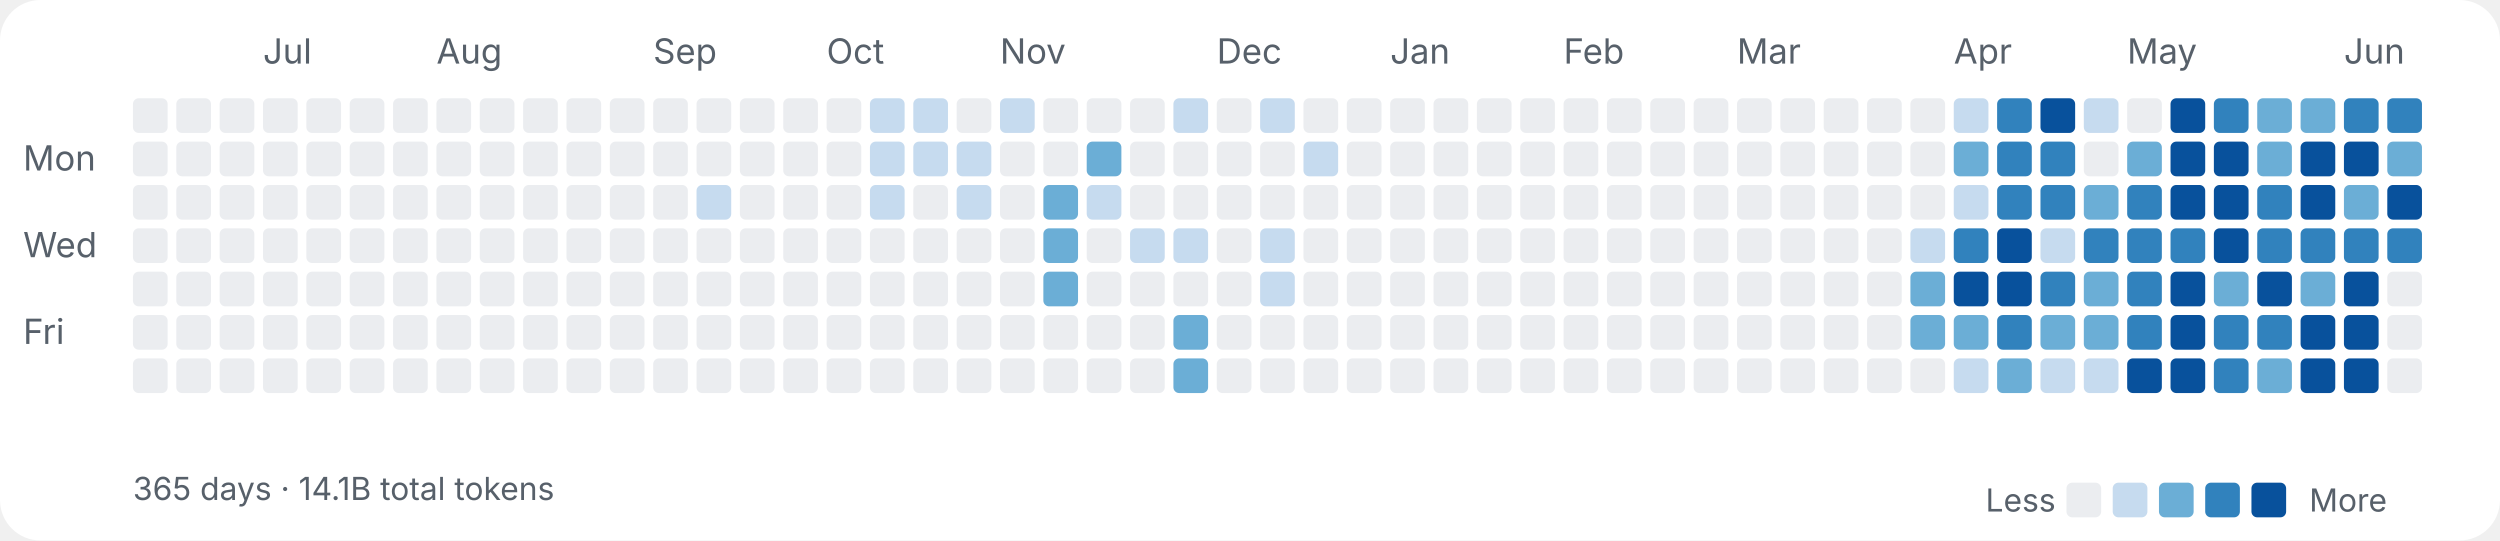
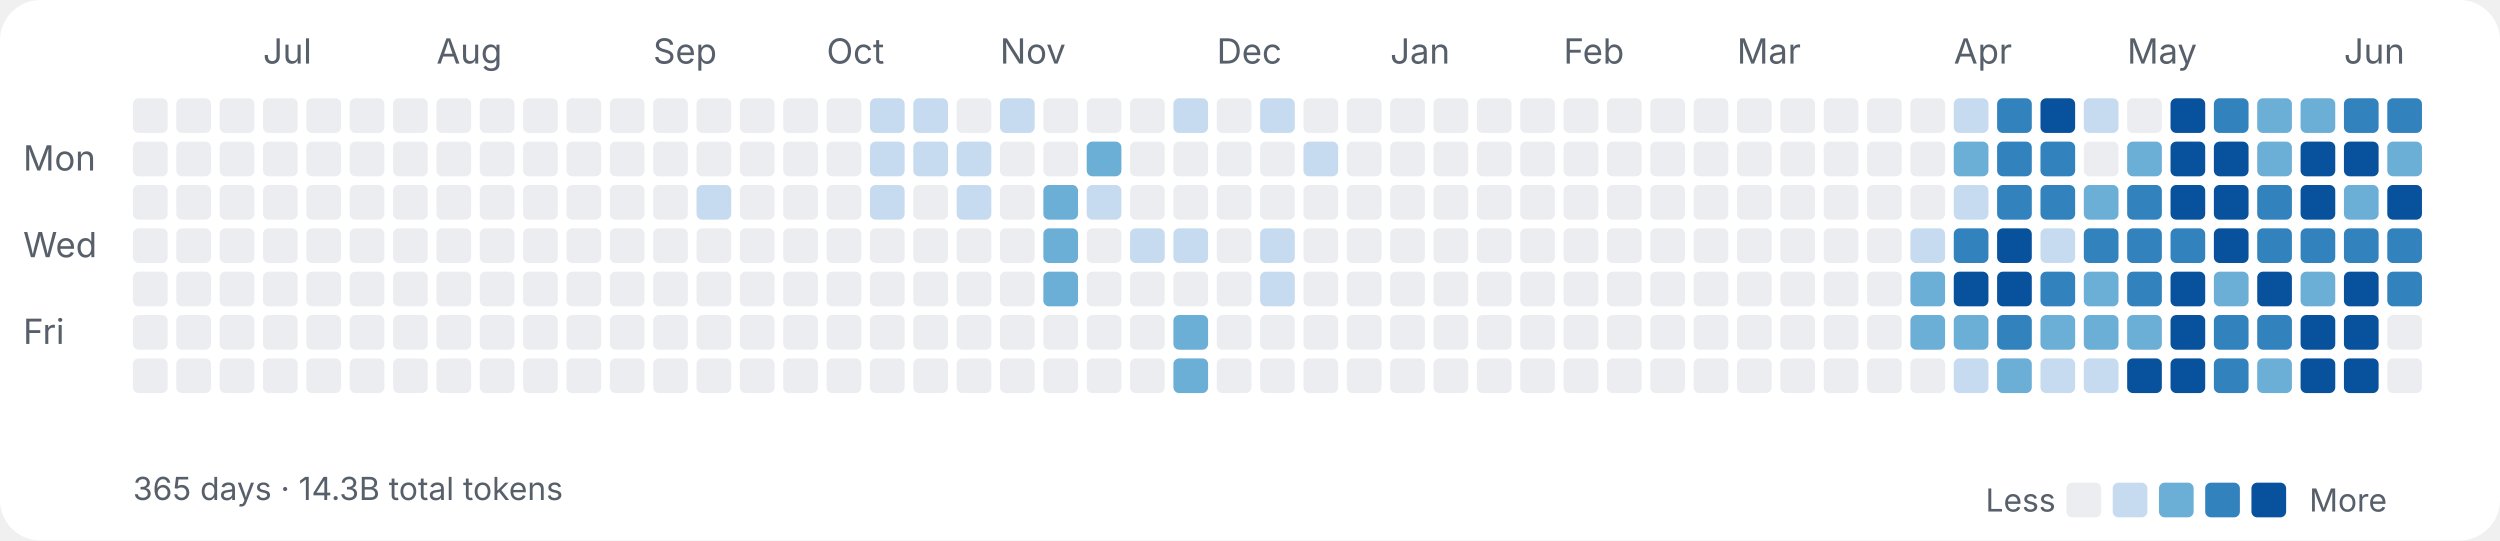
<svg xmlns="http://www.w3.org/2000/svg" width="865" height="187" viewBox="0 0 865 187" fill="none">
  <style>
.label{font:12px ui-sans-serif,system-ui,-apple-system,sans-serif;fill:#57606a}
.sub{font:11px ui-sans-serif,system-ui,-apple-system,sans-serif;fill:#57606a}
</style>
  <rect width="100%" height="100%" rx="14" fill="#ffffff" />
  <text class="label" x="8" y="59">Mon</text>
  <text class="label" x="8" y="89">Wed</text>
  <text class="label" x="8" y="119">Fri</text>
  <rect x="46" y="34" width="12" height="12" rx="2" fill="#ebedf0" />
  <rect x="46" y="49" width="12" height="12" rx="2" fill="#ebedf0" />
  <rect x="46" y="64" width="12" height="12" rx="2" fill="#ebedf0" />
  <rect x="46" y="79" width="12" height="12" rx="2" fill="#ebedf0" />
  <rect x="46" y="94" width="12" height="12" rx="2" fill="#ebedf0" />
  <rect x="46" y="109" width="12" height="12" rx="2" fill="#ebedf0" />
  <rect x="46" y="124" width="12" height="12" rx="2" fill="#ebedf0" />
  <rect x="61" y="34" width="12" height="12" rx="2" fill="#ebedf0" />
  <rect x="61" y="49" width="12" height="12" rx="2" fill="#ebedf0" />
  <rect x="61" y="64" width="12" height="12" rx="2" fill="#ebedf0" />
  <rect x="61" y="79" width="12" height="12" rx="2" fill="#ebedf0" />
  <rect x="61" y="94" width="12" height="12" rx="2" fill="#ebedf0" />
  <rect x="61" y="109" width="12" height="12" rx="2" fill="#ebedf0" />
  <rect x="61" y="124" width="12" height="12" rx="2" fill="#ebedf0" />
  <rect x="76" y="34" width="12" height="12" rx="2" fill="#ebedf0" />
  <rect x="76" y="49" width="12" height="12" rx="2" fill="#ebedf0" />
  <rect x="76" y="64" width="12" height="12" rx="2" fill="#ebedf0" />
  <rect x="76" y="79" width="12" height="12" rx="2" fill="#ebedf0" />
  <rect x="76" y="94" width="12" height="12" rx="2" fill="#ebedf0" />
  <rect x="76" y="109" width="12" height="12" rx="2" fill="#ebedf0" />
  <rect x="76" y="124" width="12" height="12" rx="2" fill="#ebedf0" />
  <text class="label" x="91" y="22">Jul</text>
  <rect x="91" y="34" width="12" height="12" rx="2" fill="#ebedf0" />
  <rect x="91" y="49" width="12" height="12" rx="2" fill="#ebedf0" />
  <rect x="91" y="64" width="12" height="12" rx="2" fill="#ebedf0" />
  <rect x="91" y="79" width="12" height="12" rx="2" fill="#ebedf0" />
  <rect x="91" y="94" width="12" height="12" rx="2" fill="#ebedf0" />
  <rect x="91" y="109" width="12" height="12" rx="2" fill="#ebedf0" />
  <rect x="91" y="124" width="12" height="12" rx="2" fill="#ebedf0" />
  <rect x="106" y="34" width="12" height="12" rx="2" fill="#ebedf0" />
  <rect x="106" y="49" width="12" height="12" rx="2" fill="#ebedf0" />
  <rect x="106" y="64" width="12" height="12" rx="2" fill="#ebedf0" />
  <rect x="106" y="79" width="12" height="12" rx="2" fill="#ebedf0" />
  <rect x="106" y="94" width="12" height="12" rx="2" fill="#ebedf0" />
  <rect x="106" y="109" width="12" height="12" rx="2" fill="#ebedf0" />
  <rect x="106" y="124" width="12" height="12" rx="2" fill="#ebedf0" />
  <rect x="121" y="34" width="12" height="12" rx="2" fill="#ebedf0" />
  <rect x="121" y="49" width="12" height="12" rx="2" fill="#ebedf0" />
  <rect x="121" y="64" width="12" height="12" rx="2" fill="#ebedf0" />
  <rect x="121" y="79" width="12" height="12" rx="2" fill="#ebedf0" />
  <rect x="121" y="94" width="12" height="12" rx="2" fill="#ebedf0" />
  <rect x="121" y="109" width="12" height="12" rx="2" fill="#ebedf0" />
  <rect x="121" y="124" width="12" height="12" rx="2" fill="#ebedf0" />
  <rect x="136" y="34" width="12" height="12" rx="2" fill="#ebedf0" />
  <rect x="136" y="49" width="12" height="12" rx="2" fill="#ebedf0" />
  <rect x="136" y="64" width="12" height="12" rx="2" fill="#ebedf0" />
  <rect x="136" y="79" width="12" height="12" rx="2" fill="#ebedf0" />
  <rect x="136" y="94" width="12" height="12" rx="2" fill="#ebedf0" />
  <rect x="136" y="109" width="12" height="12" rx="2" fill="#ebedf0" />
  <rect x="136" y="124" width="12" height="12" rx="2" fill="#ebedf0" />
  <text class="label" x="151" y="22">Aug</text>
  <rect x="151" y="34" width="12" height="12" rx="2" fill="#ebedf0" />
  <rect x="151" y="49" width="12" height="12" rx="2" fill="#ebedf0" />
  <rect x="151" y="64" width="12" height="12" rx="2" fill="#ebedf0" />
  <rect x="151" y="79" width="12" height="12" rx="2" fill="#ebedf0" />
  <rect x="151" y="94" width="12" height="12" rx="2" fill="#ebedf0" />
  <rect x="151" y="109" width="12" height="12" rx="2" fill="#ebedf0" />
  <rect x="151" y="124" width="12" height="12" rx="2" fill="#ebedf0" />
  <rect x="166" y="34" width="12" height="12" rx="2" fill="#ebedf0" />
  <rect x="166" y="49" width="12" height="12" rx="2" fill="#ebedf0" />
  <rect x="166" y="64" width="12" height="12" rx="2" fill="#ebedf0" />
  <rect x="166" y="79" width="12" height="12" rx="2" fill="#ebedf0" />
  <rect x="166" y="94" width="12" height="12" rx="2" fill="#ebedf0" />
  <rect x="166" y="109" width="12" height="12" rx="2" fill="#ebedf0" />
  <rect x="166" y="124" width="12" height="12" rx="2" fill="#ebedf0" />
  <rect x="181" y="34" width="12" height="12" rx="2" fill="#ebedf0" />
  <rect x="181" y="49" width="12" height="12" rx="2" fill="#ebedf0" />
  <rect x="181" y="64" width="12" height="12" rx="2" fill="#ebedf0" />
  <rect x="181" y="79" width="12" height="12" rx="2" fill="#ebedf0" />
  <rect x="181" y="94" width="12" height="12" rx="2" fill="#ebedf0" />
  <rect x="181" y="109" width="12" height="12" rx="2" fill="#ebedf0" />
  <rect x="181" y="124" width="12" height="12" rx="2" fill="#ebedf0" />
  <rect x="196" y="34" width="12" height="12" rx="2" fill="#ebedf0" />
  <rect x="196" y="49" width="12" height="12" rx="2" fill="#ebedf0" />
  <rect x="196" y="64" width="12" height="12" rx="2" fill="#ebedf0" />
  <rect x="196" y="79" width="12" height="12" rx="2" fill="#ebedf0" />
  <rect x="196" y="94" width="12" height="12" rx="2" fill="#ebedf0" />
  <rect x="196" y="109" width="12" height="12" rx="2" fill="#ebedf0" />
  <rect x="196" y="124" width="12" height="12" rx="2" fill="#ebedf0" />
  <rect x="211" y="34" width="12" height="12" rx="2" fill="#ebedf0" />
  <rect x="211" y="49" width="12" height="12" rx="2" fill="#ebedf0" />
  <rect x="211" y="64" width="12" height="12" rx="2" fill="#ebedf0" />
  <rect x="211" y="79" width="12" height="12" rx="2" fill="#ebedf0" />
  <rect x="211" y="94" width="12" height="12" rx="2" fill="#ebedf0" />
  <rect x="211" y="109" width="12" height="12" rx="2" fill="#ebedf0" />
  <rect x="211" y="124" width="12" height="12" rx="2" fill="#ebedf0" />
  <text class="label" x="226" y="22">Sep</text>
  <rect x="226" y="34" width="12" height="12" rx="2" fill="#ebedf0" />
  <rect x="226" y="49" width="12" height="12" rx="2" fill="#ebedf0" />
  <rect x="226" y="64" width="12" height="12" rx="2" fill="#ebedf0" />
  <rect x="226" y="79" width="12" height="12" rx="2" fill="#ebedf0" />
  <rect x="226" y="94" width="12" height="12" rx="2" fill="#ebedf0" />
  <rect x="226" y="109" width="12" height="12" rx="2" fill="#ebedf0" />
  <rect x="226" y="124" width="12" height="12" rx="2" fill="#ebedf0" />
  <rect x="241" y="34" width="12" height="12" rx="2" fill="#ebedf0" />
  <rect x="241" y="49" width="12" height="12" rx="2" fill="#ebedf0" />
  <rect x="241" y="64" width="12" height="12" rx="2" fill="#c6dbef" />
  <rect x="241" y="79" width="12" height="12" rx="2" fill="#ebedf0" />
  <rect x="241" y="94" width="12" height="12" rx="2" fill="#ebedf0" />
  <rect x="241" y="109" width="12" height="12" rx="2" fill="#ebedf0" />
  <rect x="241" y="124" width="12" height="12" rx="2" fill="#ebedf0" />
  <rect x="256" y="34" width="12" height="12" rx="2" fill="#ebedf0" />
  <rect x="256" y="49" width="12" height="12" rx="2" fill="#ebedf0" />
  <rect x="256" y="64" width="12" height="12" rx="2" fill="#ebedf0" />
  <rect x="256" y="79" width="12" height="12" rx="2" fill="#ebedf0" />
  <rect x="256" y="94" width="12" height="12" rx="2" fill="#ebedf0" />
  <rect x="256" y="109" width="12" height="12" rx="2" fill="#ebedf0" />
  <rect x="256" y="124" width="12" height="12" rx="2" fill="#ebedf0" />
  <rect x="271" y="34" width="12" height="12" rx="2" fill="#ebedf0" />
  <rect x="271" y="49" width="12" height="12" rx="2" fill="#ebedf0" />
  <rect x="271" y="64" width="12" height="12" rx="2" fill="#ebedf0" />
  <rect x="271" y="79" width="12" height="12" rx="2" fill="#ebedf0" />
  <rect x="271" y="94" width="12" height="12" rx="2" fill="#ebedf0" />
  <rect x="271" y="109" width="12" height="12" rx="2" fill="#ebedf0" />
  <rect x="271" y="124" width="12" height="12" rx="2" fill="#ebedf0" />
  <text class="label" x="286" y="22">Oct</text>
  <rect x="286" y="34" width="12" height="12" rx="2" fill="#ebedf0" />
  <rect x="286" y="49" width="12" height="12" rx="2" fill="#ebedf0" />
  <rect x="286" y="64" width="12" height="12" rx="2" fill="#ebedf0" />
  <rect x="286" y="79" width="12" height="12" rx="2" fill="#ebedf0" />
  <rect x="286" y="94" width="12" height="12" rx="2" fill="#ebedf0" />
  <rect x="286" y="109" width="12" height="12" rx="2" fill="#ebedf0" />
  <rect x="286" y="124" width="12" height="12" rx="2" fill="#ebedf0" />
  <rect x="301" y="34" width="12" height="12" rx="2" fill="#c6dbef" />
  <rect x="301" y="49" width="12" height="12" rx="2" fill="#c6dbef" />
  <rect x="301" y="64" width="12" height="12" rx="2" fill="#c6dbef" />
  <rect x="301" y="79" width="12" height="12" rx="2" fill="#ebedf0" />
  <rect x="301" y="94" width="12" height="12" rx="2" fill="#ebedf0" />
  <rect x="301" y="109" width="12" height="12" rx="2" fill="#ebedf0" />
  <rect x="301" y="124" width="12" height="12" rx="2" fill="#ebedf0" />
  <rect x="316" y="34" width="12" height="12" rx="2" fill="#c6dbef" />
  <rect x="316" y="49" width="12" height="12" rx="2" fill="#c6dbef" />
  <rect x="316" y="64" width="12" height="12" rx="2" fill="#ebedf0" />
  <rect x="316" y="79" width="12" height="12" rx="2" fill="#ebedf0" />
  <rect x="316" y="94" width="12" height="12" rx="2" fill="#ebedf0" />
  <rect x="316" y="109" width="12" height="12" rx="2" fill="#ebedf0" />
  <rect x="316" y="124" width="12" height="12" rx="2" fill="#ebedf0" />
  <rect x="331" y="34" width="12" height="12" rx="2" fill="#ebedf0" />
  <rect x="331" y="49" width="12" height="12" rx="2" fill="#c6dbef" />
  <rect x="331" y="64" width="12" height="12" rx="2" fill="#c6dbef" />
  <rect x="331" y="79" width="12" height="12" rx="2" fill="#ebedf0" />
  <rect x="331" y="94" width="12" height="12" rx="2" fill="#ebedf0" />
  <rect x="331" y="109" width="12" height="12" rx="2" fill="#ebedf0" />
  <rect x="331" y="124" width="12" height="12" rx="2" fill="#ebedf0" />
  <text class="label" x="346" y="22">Nov</text>
  <rect x="346" y="34" width="12" height="12" rx="2" fill="#c6dbef" />
  <rect x="346" y="49" width="12" height="12" rx="2" fill="#ebedf0" />
  <rect x="346" y="64" width="12" height="12" rx="2" fill="#ebedf0" />
  <rect x="346" y="79" width="12" height="12" rx="2" fill="#ebedf0" />
  <rect x="346" y="94" width="12" height="12" rx="2" fill="#ebedf0" />
  <rect x="346" y="109" width="12" height="12" rx="2" fill="#ebedf0" />
  <rect x="346" y="124" width="12" height="12" rx="2" fill="#ebedf0" />
  <rect x="361" y="34" width="12" height="12" rx="2" fill="#ebedf0" />
  <rect x="361" y="49" width="12" height="12" rx="2" fill="#ebedf0" />
  <rect x="361" y="64" width="12" height="12" rx="2" fill="#6baed6" />
  <rect x="361" y="79" width="12" height="12" rx="2" fill="#6baed6" />
  <rect x="361" y="94" width="12" height="12" rx="2" fill="#6baed6" />
  <rect x="361" y="109" width="12" height="12" rx="2" fill="#ebedf0" />
  <rect x="361" y="124" width="12" height="12" rx="2" fill="#ebedf0" />
  <rect x="376" y="34" width="12" height="12" rx="2" fill="#ebedf0" />
  <rect x="376" y="49" width="12" height="12" rx="2" fill="#6baed6" />
  <rect x="376" y="64" width="12" height="12" rx="2" fill="#c6dbef" />
  <rect x="376" y="79" width="12" height="12" rx="2" fill="#ebedf0" />
  <rect x="376" y="94" width="12" height="12" rx="2" fill="#ebedf0" />
  <rect x="376" y="109" width="12" height="12" rx="2" fill="#ebedf0" />
  <rect x="376" y="124" width="12" height="12" rx="2" fill="#ebedf0" />
  <rect x="391" y="34" width="12" height="12" rx="2" fill="#ebedf0" />
  <rect x="391" y="49" width="12" height="12" rx="2" fill="#ebedf0" />
  <rect x="391" y="64" width="12" height="12" rx="2" fill="#ebedf0" />
  <rect x="391" y="79" width="12" height="12" rx="2" fill="#c6dbef" />
  <rect x="391" y="94" width="12" height="12" rx="2" fill="#ebedf0" />
  <rect x="391" y="109" width="12" height="12" rx="2" fill="#ebedf0" />
  <rect x="391" y="124" width="12" height="12" rx="2" fill="#ebedf0" />
  <rect x="406" y="34" width="12" height="12" rx="2" fill="#c6dbef" />
  <rect x="406" y="49" width="12" height="12" rx="2" fill="#ebedf0" />
  <rect x="406" y="64" width="12" height="12" rx="2" fill="#ebedf0" />
  <rect x="406" y="79" width="12" height="12" rx="2" fill="#c6dbef" />
  <rect x="406" y="94" width="12" height="12" rx="2" fill="#ebedf0" />
  <rect x="406" y="109" width="12" height="12" rx="2" fill="#6baed6" />
  <rect x="406" y="124" width="12" height="12" rx="2" fill="#6baed6" />
  <text class="label" x="421" y="22">Dec</text>
  <rect x="421" y="34" width="12" height="12" rx="2" fill="#ebedf0" />
  <rect x="421" y="49" width="12" height="12" rx="2" fill="#ebedf0" />
  <rect x="421" y="64" width="12" height="12" rx="2" fill="#ebedf0" />
  <rect x="421" y="79" width="12" height="12" rx="2" fill="#ebedf0" />
  <rect x="421" y="94" width="12" height="12" rx="2" fill="#ebedf0" />
  <rect x="421" y="109" width="12" height="12" rx="2" fill="#ebedf0" />
  <rect x="421" y="124" width="12" height="12" rx="2" fill="#ebedf0" />
  <rect x="436" y="34" width="12" height="12" rx="2" fill="#c6dbef" />
  <rect x="436" y="49" width="12" height="12" rx="2" fill="#ebedf0" />
  <rect x="436" y="64" width="12" height="12" rx="2" fill="#ebedf0" />
  <rect x="436" y="79" width="12" height="12" rx="2" fill="#c6dbef" />
  <rect x="436" y="94" width="12" height="12" rx="2" fill="#c6dbef" />
  <rect x="436" y="109" width="12" height="12" rx="2" fill="#ebedf0" />
  <rect x="436" y="124" width="12" height="12" rx="2" fill="#ebedf0" />
  <rect x="451" y="34" width="12" height="12" rx="2" fill="#ebedf0" />
  <rect x="451" y="49" width="12" height="12" rx="2" fill="#c6dbef" />
  <rect x="451" y="64" width="12" height="12" rx="2" fill="#ebedf0" />
  <rect x="451" y="79" width="12" height="12" rx="2" fill="#ebedf0" />
  <rect x="451" y="94" width="12" height="12" rx="2" fill="#ebedf0" />
  <rect x="451" y="109" width="12" height="12" rx="2" fill="#ebedf0" />
  <rect x="451" y="124" width="12" height="12" rx="2" fill="#ebedf0" />
  <rect x="466" y="34" width="12" height="12" rx="2" fill="#ebedf0" />
  <rect x="466" y="49" width="12" height="12" rx="2" fill="#ebedf0" />
  <rect x="466" y="64" width="12" height="12" rx="2" fill="#ebedf0" />
  <rect x="466" y="79" width="12" height="12" rx="2" fill="#ebedf0" />
  <rect x="466" y="94" width="12" height="12" rx="2" fill="#ebedf0" />
  <rect x="466" y="109" width="12" height="12" rx="2" fill="#ebedf0" />
  <rect x="466" y="124" width="12" height="12" rx="2" fill="#ebedf0" />
  <text class="label" x="481" y="22">Jan</text>
  <rect x="481" y="34" width="12" height="12" rx="2" fill="#ebedf0" />
  <rect x="481" y="49" width="12" height="12" rx="2" fill="#ebedf0" />
  <rect x="481" y="64" width="12" height="12" rx="2" fill="#ebedf0" />
  <rect x="481" y="79" width="12" height="12" rx="2" fill="#ebedf0" />
  <rect x="481" y="94" width="12" height="12" rx="2" fill="#ebedf0" />
  <rect x="481" y="109" width="12" height="12" rx="2" fill="#ebedf0" />
  <rect x="481" y="124" width="12" height="12" rx="2" fill="#ebedf0" />
  <rect x="496" y="34" width="12" height="12" rx="2" fill="#ebedf0" />
  <rect x="496" y="49" width="12" height="12" rx="2" fill="#ebedf0" />
  <rect x="496" y="64" width="12" height="12" rx="2" fill="#ebedf0" />
  <rect x="496" y="79" width="12" height="12" rx="2" fill="#ebedf0" />
  <rect x="496" y="94" width="12" height="12" rx="2" fill="#ebedf0" />
  <rect x="496" y="109" width="12" height="12" rx="2" fill="#ebedf0" />
  <rect x="496" y="124" width="12" height="12" rx="2" fill="#ebedf0" />
  <rect x="511" y="34" width="12" height="12" rx="2" fill="#ebedf0" />
  <rect x="511" y="49" width="12" height="12" rx="2" fill="#ebedf0" />
  <rect x="511" y="64" width="12" height="12" rx="2" fill="#ebedf0" />
  <rect x="511" y="79" width="12" height="12" rx="2" fill="#ebedf0" />
  <rect x="511" y="94" width="12" height="12" rx="2" fill="#ebedf0" />
  <rect x="511" y="109" width="12" height="12" rx="2" fill="#ebedf0" />
  <rect x="511" y="124" width="12" height="12" rx="2" fill="#ebedf0" />
  <rect x="526" y="34" width="12" height="12" rx="2" fill="#ebedf0" />
  <rect x="526" y="49" width="12" height="12" rx="2" fill="#ebedf0" />
  <rect x="526" y="64" width="12" height="12" rx="2" fill="#ebedf0" />
  <rect x="526" y="79" width="12" height="12" rx="2" fill="#ebedf0" />
  <rect x="526" y="94" width="12" height="12" rx="2" fill="#ebedf0" />
  <rect x="526" y="109" width="12" height="12" rx="2" fill="#ebedf0" />
  <rect x="526" y="124" width="12" height="12" rx="2" fill="#ebedf0" />
  <text class="label" x="541" y="22">Feb</text>
  <rect x="541" y="34" width="12" height="12" rx="2" fill="#ebedf0" />
  <rect x="541" y="49" width="12" height="12" rx="2" fill="#ebedf0" />
  <rect x="541" y="64" width="12" height="12" rx="2" fill="#ebedf0" />
  <rect x="541" y="79" width="12" height="12" rx="2" fill="#ebedf0" />
  <rect x="541" y="94" width="12" height="12" rx="2" fill="#ebedf0" />
  <rect x="541" y="109" width="12" height="12" rx="2" fill="#ebedf0" />
  <rect x="541" y="124" width="12" height="12" rx="2" fill="#ebedf0" />
  <rect x="556" y="34" width="12" height="12" rx="2" fill="#ebedf0" />
  <rect x="556" y="49" width="12" height="12" rx="2" fill="#ebedf0" />
  <rect x="556" y="64" width="12" height="12" rx="2" fill="#ebedf0" />
  <rect x="556" y="79" width="12" height="12" rx="2" fill="#ebedf0" />
  <rect x="556" y="94" width="12" height="12" rx="2" fill="#ebedf0" />
  <rect x="556" y="109" width="12" height="12" rx="2" fill="#ebedf0" />
  <rect x="556" y="124" width="12" height="12" rx="2" fill="#ebedf0" />
  <rect x="571" y="34" width="12" height="12" rx="2" fill="#ebedf0" />
  <rect x="571" y="49" width="12" height="12" rx="2" fill="#ebedf0" />
  <rect x="571" y="64" width="12" height="12" rx="2" fill="#ebedf0" />
  <rect x="571" y="79" width="12" height="12" rx="2" fill="#ebedf0" />
  <rect x="571" y="94" width="12" height="12" rx="2" fill="#ebedf0" />
  <rect x="571" y="109" width="12" height="12" rx="2" fill="#ebedf0" />
  <rect x="571" y="124" width="12" height="12" rx="2" fill="#ebedf0" />
  <rect x="586" y="34" width="12" height="12" rx="2" fill="#ebedf0" />
  <rect x="586" y="49" width="12" height="12" rx="2" fill="#ebedf0" />
  <rect x="586" y="64" width="12" height="12" rx="2" fill="#ebedf0" />
  <rect x="586" y="79" width="12" height="12" rx="2" fill="#ebedf0" />
  <rect x="586" y="94" width="12" height="12" rx="2" fill="#ebedf0" />
  <rect x="586" y="109" width="12" height="12" rx="2" fill="#ebedf0" />
  <rect x="586" y="124" width="12" height="12" rx="2" fill="#ebedf0" />
  <text class="label" x="601" y="22">Mar</text>
  <rect x="601" y="34" width="12" height="12" rx="2" fill="#ebedf0" />
  <rect x="601" y="49" width="12" height="12" rx="2" fill="#ebedf0" />
  <rect x="601" y="64" width="12" height="12" rx="2" fill="#ebedf0" />
  <rect x="601" y="79" width="12" height="12" rx="2" fill="#ebedf0" />
  <rect x="601" y="94" width="12" height="12" rx="2" fill="#ebedf0" />
  <rect x="601" y="109" width="12" height="12" rx="2" fill="#ebedf0" />
  <rect x="601" y="124" width="12" height="12" rx="2" fill="#ebedf0" />
  <rect x="616" y="34" width="12" height="12" rx="2" fill="#ebedf0" />
  <rect x="616" y="49" width="12" height="12" rx="2" fill="#ebedf0" />
  <rect x="616" y="64" width="12" height="12" rx="2" fill="#ebedf0" />
  <rect x="616" y="79" width="12" height="12" rx="2" fill="#ebedf0" />
  <rect x="616" y="94" width="12" height="12" rx="2" fill="#ebedf0" />
  <rect x="616" y="109" width="12" height="12" rx="2" fill="#ebedf0" />
  <rect x="616" y="124" width="12" height="12" rx="2" fill="#ebedf0" />
  <rect x="631" y="34" width="12" height="12" rx="2" fill="#ebedf0" />
  <rect x="631" y="49" width="12" height="12" rx="2" fill="#ebedf0" />
  <rect x="631" y="64" width="12" height="12" rx="2" fill="#ebedf0" />
  <rect x="631" y="79" width="12" height="12" rx="2" fill="#ebedf0" />
  <rect x="631" y="94" width="12" height="12" rx="2" fill="#ebedf0" />
  <rect x="631" y="109" width="12" height="12" rx="2" fill="#ebedf0" />
  <rect x="631" y="124" width="12" height="12" rx="2" fill="#ebedf0" />
  <rect x="646" y="34" width="12" height="12" rx="2" fill="#ebedf0" />
  <rect x="646" y="49" width="12" height="12" rx="2" fill="#ebedf0" />
  <rect x="646" y="64" width="12" height="12" rx="2" fill="#ebedf0" />
  <rect x="646" y="79" width="12" height="12" rx="2" fill="#ebedf0" />
  <rect x="646" y="94" width="12" height="12" rx="2" fill="#ebedf0" />
  <rect x="646" y="109" width="12" height="12" rx="2" fill="#ebedf0" />
  <rect x="646" y="124" width="12" height="12" rx="2" fill="#ebedf0" />
  <rect x="661" y="34" width="12" height="12" rx="2" fill="#ebedf0" />
  <rect x="661" y="49" width="12" height="12" rx="2" fill="#ebedf0" />
  <rect x="661" y="64" width="12" height="12" rx="2" fill="#ebedf0" />
  <rect x="661" y="79" width="12" height="12" rx="2" fill="#c6dbef" />
  <rect x="661" y="94" width="12" height="12" rx="2" fill="#6baed6" />
  <rect x="661" y="109" width="12" height="12" rx="2" fill="#6baed6" />
  <rect x="661" y="124" width="12" height="12" rx="2" fill="#ebedf0" />
  <text class="label" x="676" y="22">Apr</text>
  <rect x="676" y="34" width="12" height="12" rx="2" fill="#c6dbef" />
  <rect x="676" y="49" width="12" height="12" rx="2" fill="#6baed6" />
  <rect x="676" y="64" width="12" height="12" rx="2" fill="#c6dbef" />
  <rect x="676" y="79" width="12" height="12" rx="2" fill="#3182bd" />
  <rect x="676" y="94" width="12" height="12" rx="2" fill="#08519c" />
  <rect x="676" y="109" width="12" height="12" rx="2" fill="#6baed6" />
  <rect x="676" y="124" width="12" height="12" rx="2" fill="#c6dbef" />
  <rect x="691" y="34" width="12" height="12" rx="2" fill="#3182bd" />
  <rect x="691" y="49" width="12" height="12" rx="2" fill="#3182bd" />
  <rect x="691" y="64" width="12" height="12" rx="2" fill="#3182bd" />
  <rect x="691" y="79" width="12" height="12" rx="2" fill="#08519c" />
  <rect x="691" y="94" width="12" height="12" rx="2" fill="#08519c" />
  <rect x="691" y="109" width="12" height="12" rx="2" fill="#3182bd" />
  <rect x="691" y="124" width="12" height="12" rx="2" fill="#6baed6" />
  <rect x="706" y="34" width="12" height="12" rx="2" fill="#08519c" />
  <rect x="706" y="49" width="12" height="12" rx="2" fill="#3182bd" />
  <rect x="706" y="64" width="12" height="12" rx="2" fill="#3182bd" />
  <rect x="706" y="79" width="12" height="12" rx="2" fill="#c6dbef" />
  <rect x="706" y="94" width="12" height="12" rx="2" fill="#3182bd" />
  <rect x="706" y="109" width="12" height="12" rx="2" fill="#6baed6" />
  <rect x="706" y="124" width="12" height="12" rx="2" fill="#c6dbef" />
  <rect x="721" y="34" width="12" height="12" rx="2" fill="#c6dbef" />
  <rect x="721" y="49" width="12" height="12" rx="2" fill="#ebedf0" />
  <rect x="721" y="64" width="12" height="12" rx="2" fill="#6baed6" />
  <rect x="721" y="79" width="12" height="12" rx="2" fill="#3182bd" />
  <rect x="721" y="94" width="12" height="12" rx="2" fill="#6baed6" />
  <rect x="721" y="109" width="12" height="12" rx="2" fill="#6baed6" />
  <rect x="721" y="124" width="12" height="12" rx="2" fill="#c6dbef" />
  <text class="label" x="736" y="22">May</text>
  <rect x="736" y="34" width="12" height="12" rx="2" fill="#ebedf0" />
  <rect x="736" y="49" width="12" height="12" rx="2" fill="#6baed6" />
  <rect x="736" y="64" width="12" height="12" rx="2" fill="#3182bd" />
  <rect x="736" y="79" width="12" height="12" rx="2" fill="#3182bd" />
  <rect x="736" y="94" width="12" height="12" rx="2" fill="#3182bd" />
-   <rect x="736" y="109" width="12" height="12" rx="2" fill="#3182bd" />
+   <rect x="736" y="109" width="12" height="12" rx="2" fill="#6baed6" />
  <rect x="736" y="124" width="12" height="12" rx="2" fill="#08519c" />
  <rect x="751" y="34" width="12" height="12" rx="2" fill="#08519c" />
  <rect x="751" y="49" width="12" height="12" rx="2" fill="#08519c" />
  <rect x="751" y="64" width="12" height="12" rx="2" fill="#08519c" />
  <rect x="751" y="79" width="12" height="12" rx="2" fill="#3182bd" />
  <rect x="751" y="94" width="12" height="12" rx="2" fill="#08519c" />
  <rect x="751" y="109" width="12" height="12" rx="2" fill="#08519c" />
  <rect x="751" y="124" width="12" height="12" rx="2" fill="#08519c" />
  <rect x="766" y="34" width="12" height="12" rx="2" fill="#3182bd" />
  <rect x="766" y="49" width="12" height="12" rx="2" fill="#08519c" />
  <rect x="766" y="64" width="12" height="12" rx="2" fill="#08519c" />
  <rect x="766" y="79" width="12" height="12" rx="2" fill="#08519c" />
  <rect x="766" y="94" width="12" height="12" rx="2" fill="#6baed6" />
  <rect x="766" y="109" width="12" height="12" rx="2" fill="#3182bd" />
  <rect x="766" y="124" width="12" height="12" rx="2" fill="#3182bd" />
  <rect x="781" y="34" width="12" height="12" rx="2" fill="#6baed6" />
  <rect x="781" y="49" width="12" height="12" rx="2" fill="#6baed6" />
  <rect x="781" y="64" width="12" height="12" rx="2" fill="#3182bd" />
  <rect x="781" y="79" width="12" height="12" rx="2" fill="#3182bd" />
  <rect x="781" y="94" width="12" height="12" rx="2" fill="#08519c" />
  <rect x="781" y="109" width="12" height="12" rx="2" fill="#3182bd" />
  <rect x="781" y="124" width="12" height="12" rx="2" fill="#6baed6" />
  <rect x="796" y="34" width="12" height="12" rx="2" fill="#6baed6" />
  <rect x="796" y="49" width="12" height="12" rx="2" fill="#08519c" />
  <rect x="796" y="64" width="12" height="12" rx="2" fill="#08519c" />
  <rect x="796" y="79" width="12" height="12" rx="2" fill="#3182bd" />
  <rect x="796" y="94" width="12" height="12" rx="2" fill="#6baed6" />
  <rect x="796" y="109" width="12" height="12" rx="2" fill="#08519c" />
  <rect x="796" y="124" width="12" height="12" rx="2" fill="#08519c" />
  <text class="label" x="811" y="22">Jun</text>
  <rect x="811" y="34" width="12" height="12" rx="2" fill="#3182bd" />
  <rect x="811" y="49" width="12" height="12" rx="2" fill="#08519c" />
  <rect x="811" y="64" width="12" height="12" rx="2" fill="#6baed6" />
  <rect x="811" y="79" width="12" height="12" rx="2" fill="#3182bd" />
  <rect x="811" y="94" width="12" height="12" rx="2" fill="#08519c" />
  <rect x="811" y="109" width="12" height="12" rx="2" fill="#08519c" />
  <rect x="811" y="124" width="12" height="12" rx="2" fill="#08519c" />
  <rect x="826" y="34" width="12" height="12" rx="2" fill="#3182bd" />
  <rect x="826" y="49" width="12" height="12" rx="2" fill="#6baed6" />
  <rect x="826" y="64" width="12" height="12" rx="2" fill="#08519c" />
  <rect x="826" y="79" width="12" height="12" rx="2" fill="#3182bd" />
-   <rect x="826" y="94" width="12" height="12" rx="2" fill="#ebedf0" />
+   <rect x="826" y="94" width="12" height="12" rx="2" fill="#3182bd" />
  <rect x="826" y="109" width="12" height="12" rx="2" fill="#ebedf0" />
  <rect x="826" y="124" width="12" height="12" rx="2" fill="#ebedf0" />
  <text class="sub" x="687" y="177">Less</text>
  <rect x="715" y="167" width="12" height="12" rx="2" fill="#ebedf0" />
  <rect x="731" y="167" width="12" height="12" rx="2" fill="#c6dbef" />
  <rect x="747" y="167" width="12" height="12" rx="2" fill="#6baed6" />
  <rect x="763" y="167" width="12" height="12" rx="2" fill="#3182bd" />
  <rect x="779" y="167" width="12" height="12" rx="2" fill="#08519c" />
  <text class="sub" x="799" y="177">More</text>
-   <text class="sub" x="46" y="173">365 days · 14.1B total tokens</text>
+   <text class="sub" x="46" y="173">365 days · 14.3B total tokens</text>
</svg>
